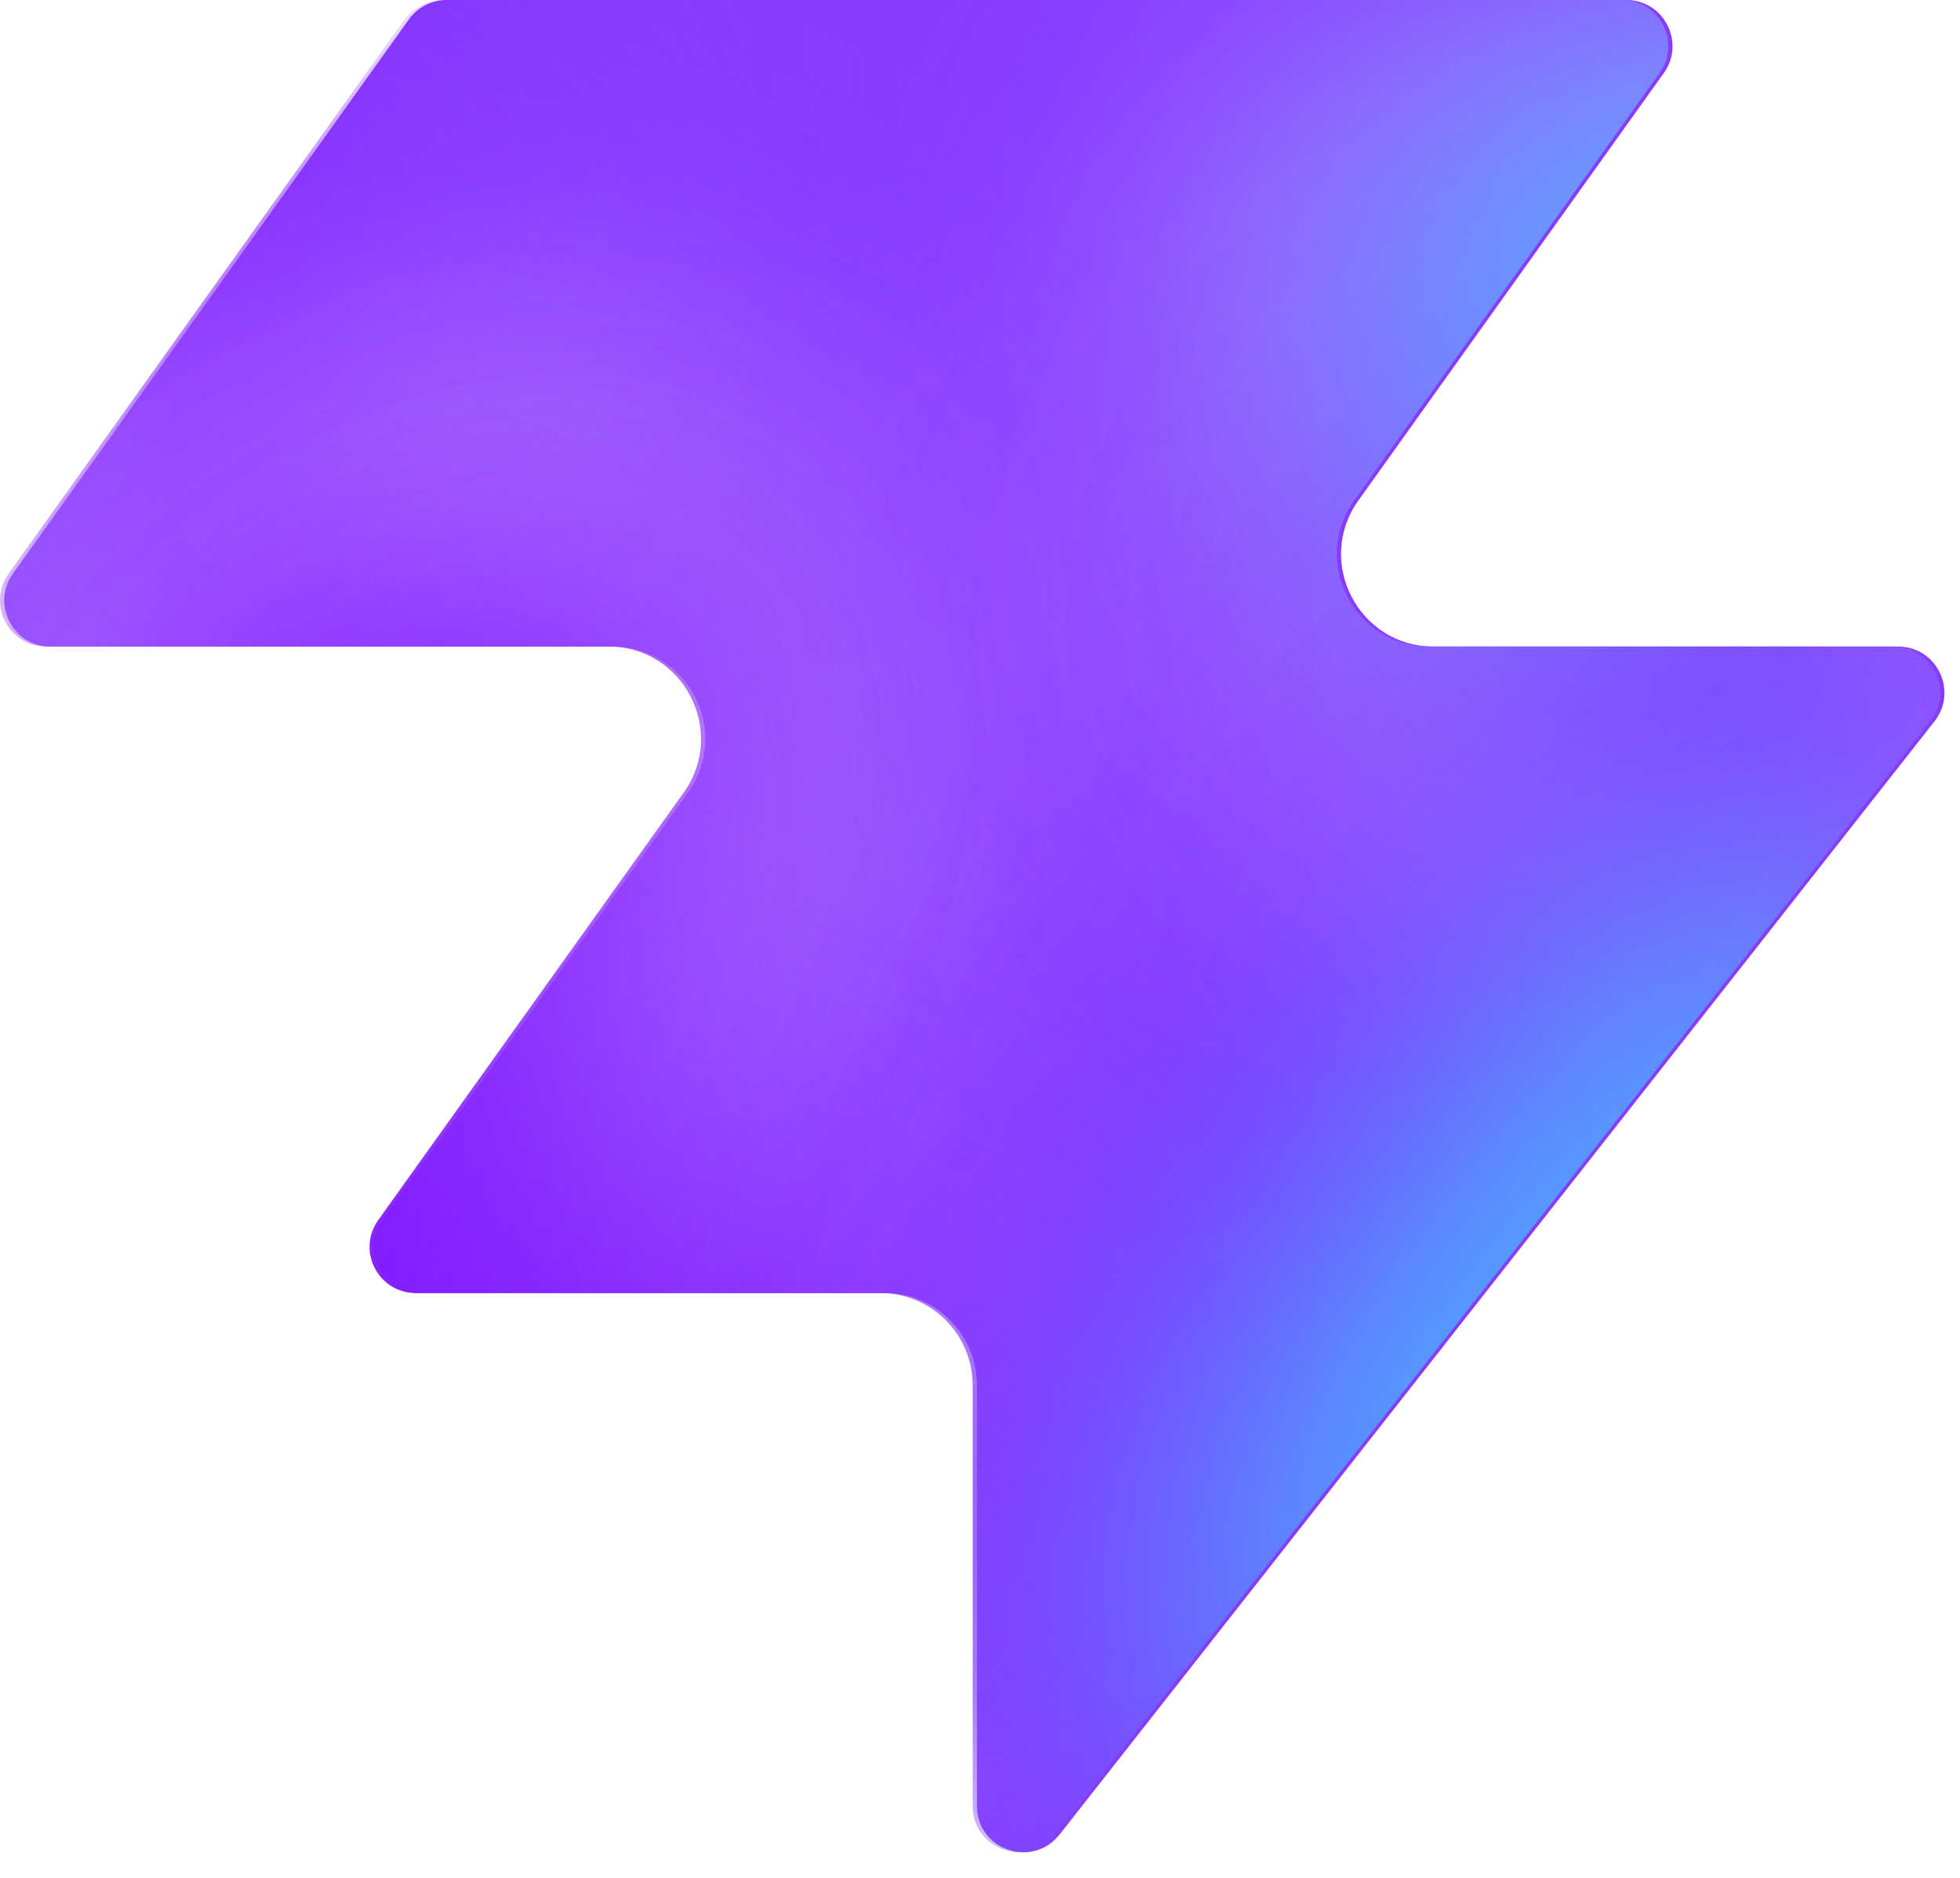
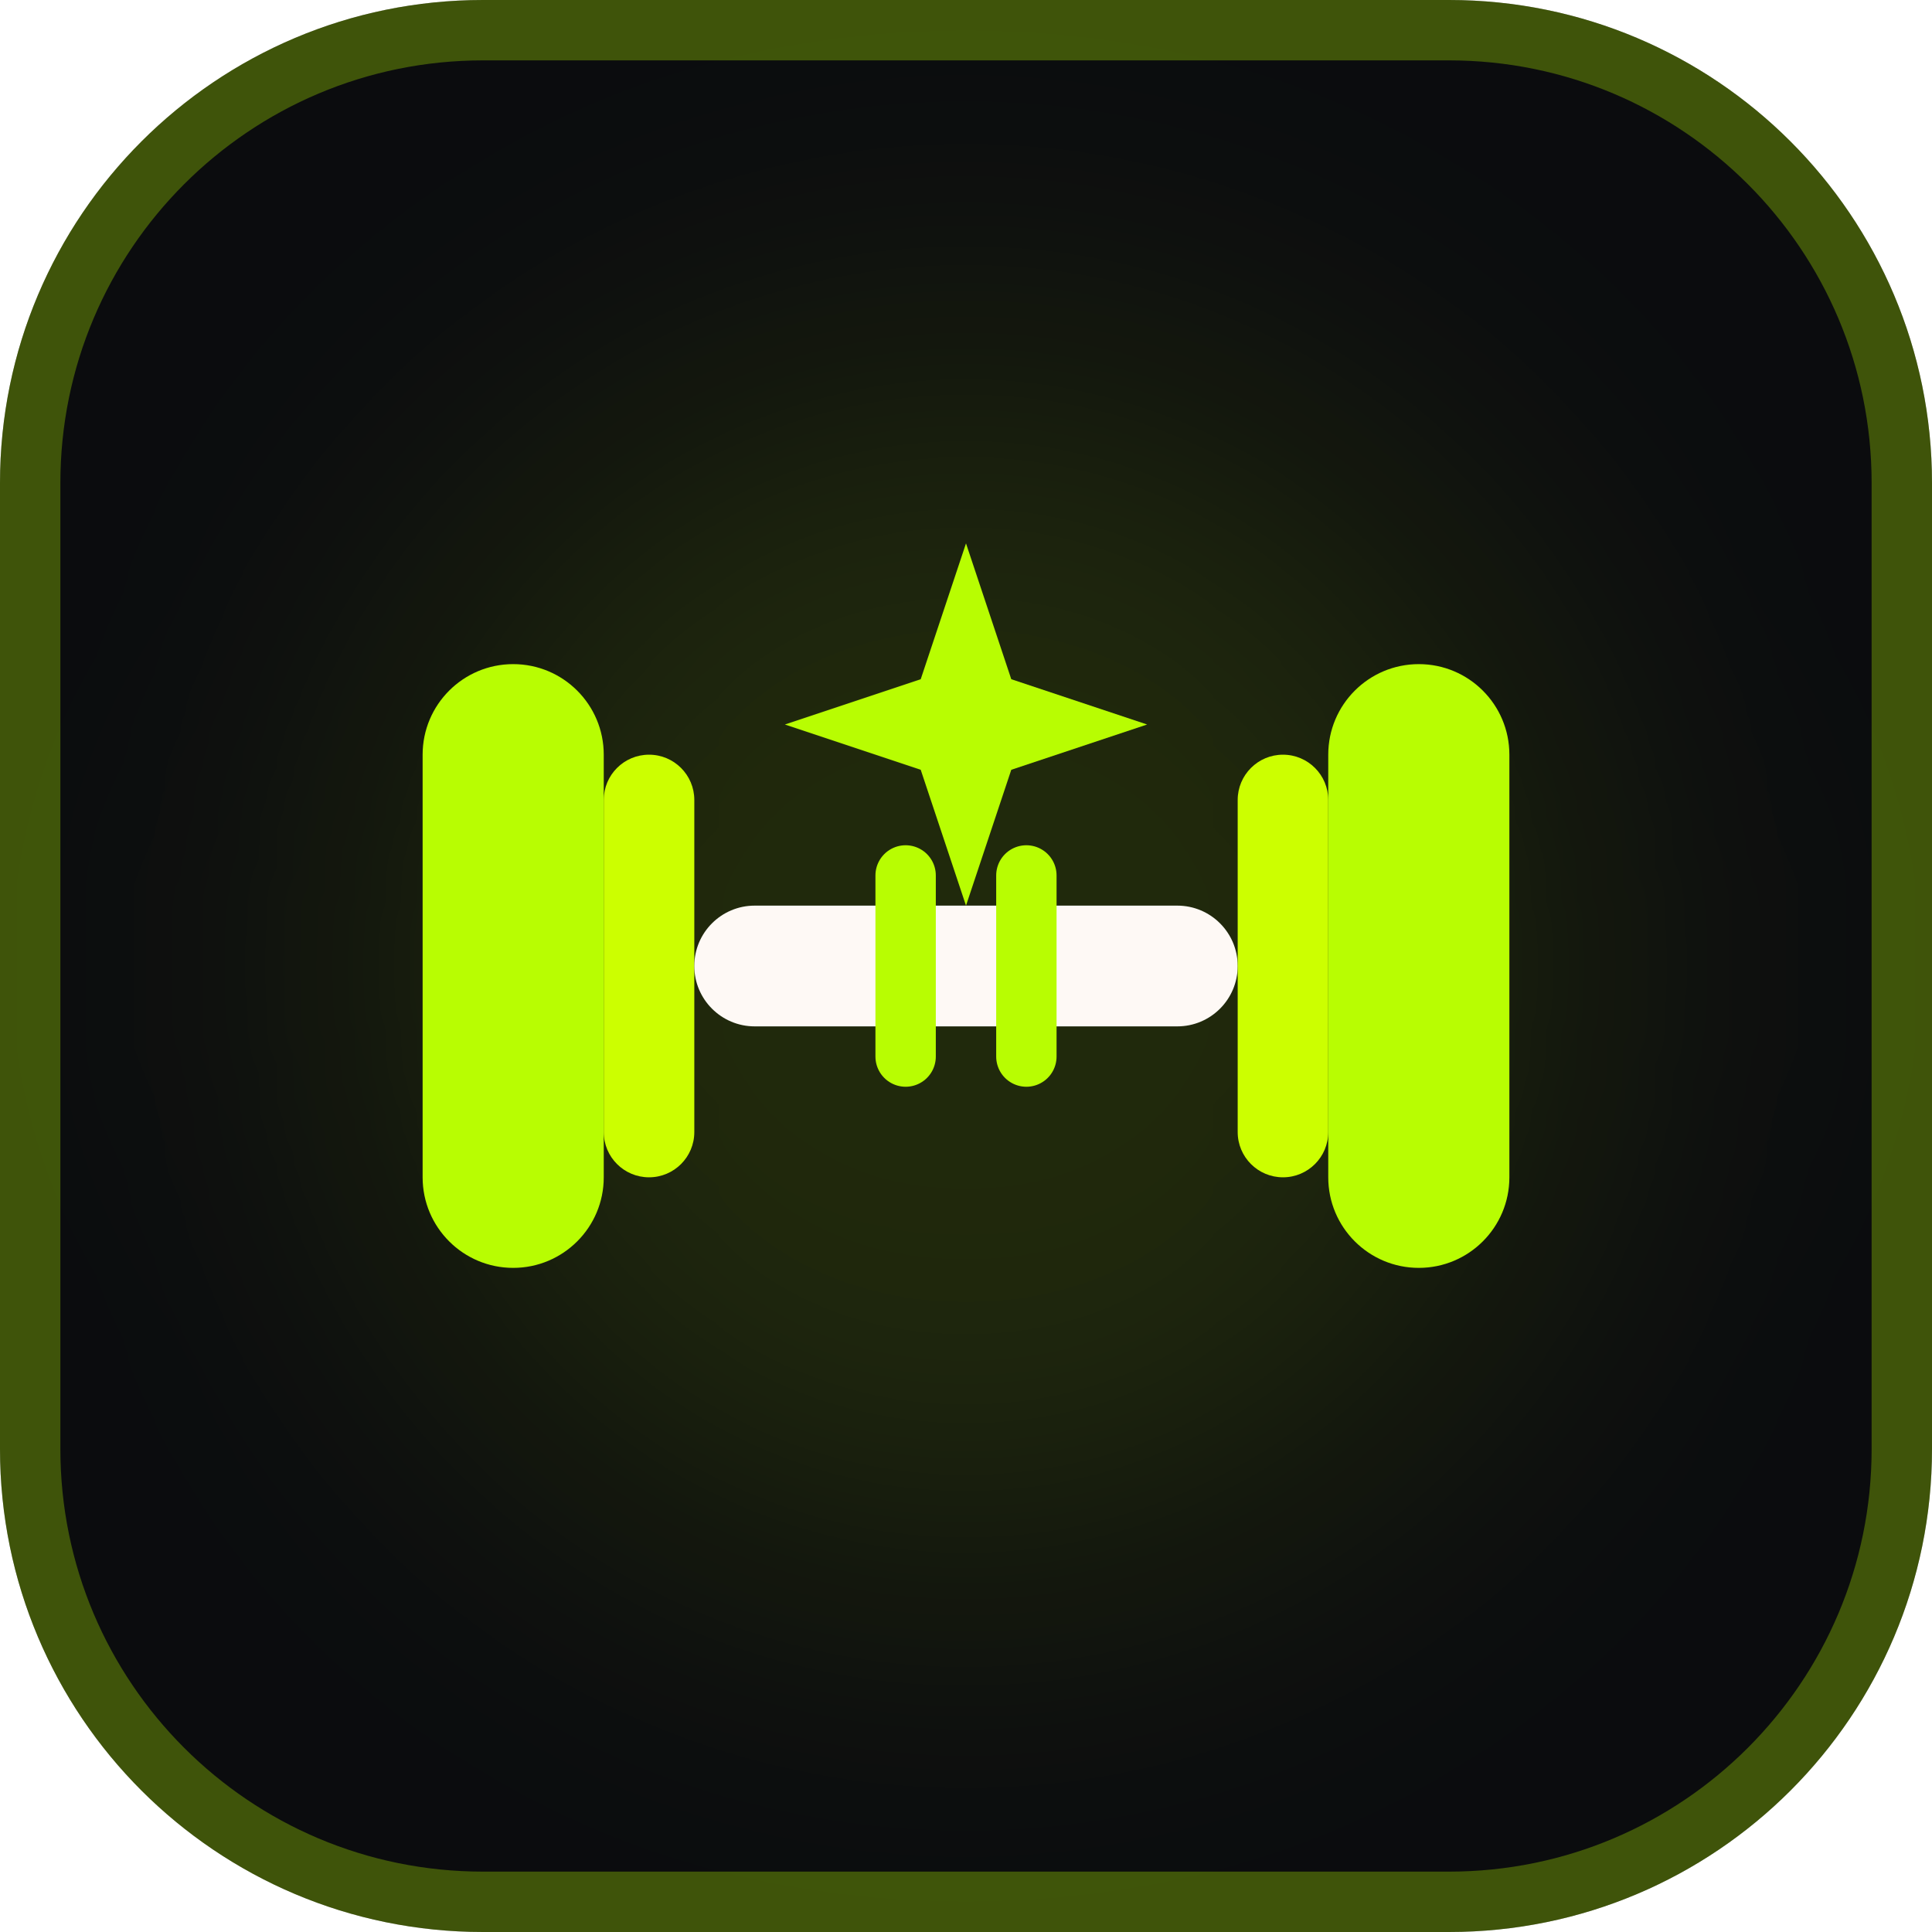
- <svg xmlns="http://www.w3.org/2000/svg" width="48" height="46" fill="none" viewBox="0 0 48 46">
-   <path fill="#863bff" d="M25.946 44.938c-.664.845-2.021.375-2.021-.698V33.937a2.26 2.26 0 0 0-2.262-2.262H10.287c-.92 0-1.456-1.04-.92-1.788l7.48-10.471c1.07-1.497 0-3.578-1.842-3.578H1.237c-.92 0-1.456-1.04-.92-1.788L10.013.474c.214-.297.556-.474.92-.474h28.894c.92 0 1.456 1.04.92 1.788l-7.48 10.471c-1.07 1.498 0 3.579 1.842 3.579h11.377c.943 0 1.473 1.088.89 1.83L25.947 44.94z" style="fill:#863bff;fill:color(display-p3 .525 .23 1);fill-opacity:1" />
-   <mask id="a" width="48" height="46" x="0" y="0" maskUnits="userSpaceOnUse" style="mask-type:alpha">
-     <path fill="#000" d="M25.842 44.938c-.664.844-2.021.375-2.021-.698V33.937a2.26 2.26 0 0 0-2.262-2.262H10.183c-.92 0-1.456-1.04-.92-1.788l7.48-10.471c1.07-1.498 0-3.579-1.842-3.579H1.133c-.92 0-1.456-1.04-.92-1.787L9.91.473c.214-.297.556-.474.92-.474h28.894c.92 0 1.456 1.04.92 1.788l-7.48 10.471c-1.07 1.498 0 3.578 1.842 3.578h11.377c.943 0 1.473 1.088.89 1.832L25.843 44.94z" style="fill:#000;fill-opacity:1" />
-   </mask>
-   <g mask="url(#a)">
-     <g filter="url(#b)">
-       <ellipse cx="5.508" cy="14.704" fill="#ede6ff" rx="5.508" ry="14.704" style="fill:#ede6ff;fill:color(display-p3 .927 .903 1);fill-opacity:1" transform="matrix(.00324 1 1 -.00324 -4.47 31.516)" />
-     </g>
-     <g filter="url(#c)">
-       <ellipse cx="10.399" cy="29.851" fill="#ede6ff" rx="10.399" ry="29.851" style="fill:#ede6ff;fill:color(display-p3 .927 .903 1);fill-opacity:1" transform="matrix(.00324 1 1 -.00324 -39.328 7.883)" />
-     </g>
-     <g filter="url(#d)">
-       <ellipse cx="5.508" cy="30.487" fill="#7e14ff" rx="5.508" ry="30.487" style="fill:#7e14ff;fill:color(display-p3 .492 .077 1);fill-opacity:1" transform="rotate(89.814 -25.913 -14.639)scale(1 -1)" />
-     </g>
-     <g filter="url(#e)">
-       <ellipse cx="5.508" cy="30.599" fill="#7e14ff" rx="5.508" ry="30.599" style="fill:#7e14ff;fill:color(display-p3 .492 .077 1);fill-opacity:1" transform="rotate(89.814 -32.644 -3.334)scale(1 -1)" />
-     </g>
-     <g filter="url(#f)">
-       <ellipse cx="5.508" cy="30.599" fill="#7e14ff" rx="5.508" ry="30.599" style="fill:#7e14ff;fill:color(display-p3 .492 .077 1);fill-opacity:1" transform="matrix(.00324 1 1 -.00324 -34.34 30.47)" />
-     </g>
-     <g filter="url(#g)">
-       <ellipse cx="14.072" cy="22.078" fill="#ede6ff" rx="14.072" ry="22.078" style="fill:#ede6ff;fill:color(display-p3 .927 .903 1);fill-opacity:1" transform="rotate(93.35 24.506 48.493)scale(-1 1)" />
-     </g>
-     <g filter="url(#h)">
-       <ellipse cx="3.47" cy="21.501" fill="#7e14ff" rx="3.47" ry="21.501" style="fill:#7e14ff;fill:color(display-p3 .492 .077 1);fill-opacity:1" transform="rotate(89.009 28.708 47.59)scale(-1 1)" />
-     </g>
-     <g filter="url(#i)">
-       <ellipse cx="3.47" cy="21.501" fill="#7e14ff" rx="3.47" ry="21.501" style="fill:#7e14ff;fill:color(display-p3 .492 .077 1);fill-opacity:1" transform="rotate(89.009 28.708 47.59)scale(-1 1)" />
-     </g>
-     <g filter="url(#j)">
-       <ellipse cx=".387" cy="8.972" fill="#7e14ff" rx="4.407" ry="29.108" style="fill:#7e14ff;fill:color(display-p3 .492 .077 1);fill-opacity:1" transform="rotate(39.51 .387 8.972)" />
-     </g>
-     <g filter="url(#k)">
-       <ellipse cx="47.523" cy="-6.092" fill="#7e14ff" rx="4.407" ry="29.108" style="fill:#7e14ff;fill:color(display-p3 .492 .077 1);fill-opacity:1" transform="rotate(37.892 47.523 -6.092)" />
-     </g>
-     <g filter="url(#l)">
-       <ellipse cx="41.412" cy="6.333" fill="#47bfff" rx="5.971" ry="9.665" style="fill:#47bfff;fill:color(display-p3 .28 .748 1);fill-opacity:1" transform="rotate(37.892 41.412 6.333)" />
-     </g>
-     <g filter="url(#m)">
-       <ellipse cx="-1.879" cy="38.332" fill="#7e14ff" rx="4.407" ry="29.108" style="fill:#7e14ff;fill:color(display-p3 .492 .077 1);fill-opacity:1" transform="rotate(37.892 -1.88 38.332)" />
-     </g>
-     <g filter="url(#n)">
-       <ellipse cx="-1.879" cy="38.332" fill="#7e14ff" rx="4.407" ry="29.108" style="fill:#7e14ff;fill:color(display-p3 .492 .077 1);fill-opacity:1" transform="rotate(37.892 -1.88 38.332)" />
-     </g>
-     <g filter="url(#o)">
-       <ellipse cx="35.651" cy="29.907" fill="#7e14ff" rx="4.407" ry="29.108" style="fill:#7e14ff;fill:color(display-p3 .492 .077 1);fill-opacity:1" transform="rotate(37.892 35.651 29.907)" />
-     </g>
-     <g filter="url(#p)">
-       <ellipse cx="38.418" cy="32.4" fill="#47bfff" rx="5.971" ry="15.297" style="fill:#47bfff;fill:color(display-p3 .28 .748 1);fill-opacity:1" transform="rotate(37.892 38.418 32.4)" />
-     </g>
+ <svg xmlns="http://www.w3.org/2000/svg" viewBox="0 0 64 64" fill="none">
+   <rect width="64" height="64" rx="16" fill="#0B0C0E" />
+   <rect x="1" y="1" width="62" height="62" rx="15" stroke="#B8FD02" stroke-opacity="0.3" stroke-width="2" />
+   <circle cx="32" cy="32" r="20" fill="#B8FD02" fill-opacity="0.12" filter="blur(6px)" />
+   <g transform="translate(14, 14)">
+     <rect x="0" y="8" width="6" height="20" rx="3" fill="#B8FD02" />
+     <rect x="6" y="11" width="3" height="14" rx="1.5" fill="#CCFF00" />
+     <rect x="9" y="16" width="18" height="4" rx="2" fill="#FEF9F5" />
+     <line x1="16" y1="15" x2="16" y2="21" stroke="#B8FD02" stroke-width="2" stroke-linecap="round" />
+     <line x1="20" y1="15" x2="20" y2="21" stroke="#B8FD02" stroke-width="2" stroke-linecap="round" />
+     <rect x="27" y="11" width="3" height="14" rx="1.5" fill="#CCFF00" />
+     <rect x="30" y="8" width="6" height="20" rx="3" fill="#B8FD02" />
+     <path d="M18 4L19.5 8.5L24 10L19.5 11.5L18 16L16.5 11.5L12 10L16.5 8.5L18 4Z" fill="#B8FD02" />
  </g>
-   <defs>
-     <filter id="b" width="60.045" height="41.654" x="-19.77" y="16.149" color-interpolation-filters="sRGB" filterUnits="userSpaceOnUse">
-       <feFlood flood-opacity="0" result="BackgroundImageFix" />
-       <feBlend in="SourceGraphic" in2="BackgroundImageFix" result="shape" />
-       <feGaussianBlur result="effect1_foregroundBlur_2002_17158" stdDeviation="7.659" />
-     </filter>
-     <filter id="c" width="90.34" height="51.437" x="-54.613" y="-7.533" color-interpolation-filters="sRGB" filterUnits="userSpaceOnUse">
-       <feFlood flood-opacity="0" result="BackgroundImageFix" />
-       <feBlend in="SourceGraphic" in2="BackgroundImageFix" result="shape" />
-       <feGaussianBlur result="effect1_foregroundBlur_2002_17158" stdDeviation="7.659" />
-     </filter>
-     <filter id="d" width="79.355" height="29.4" x="-49.64" y="2.03" color-interpolation-filters="sRGB" filterUnits="userSpaceOnUse">
-       <feFlood flood-opacity="0" result="BackgroundImageFix" />
-       <feBlend in="SourceGraphic" in2="BackgroundImageFix" result="shape" />
-       <feGaussianBlur result="effect1_foregroundBlur_2002_17158" stdDeviation="4.596" />
-     </filter>
-     <filter id="e" width="79.579" height="29.4" x="-45.045" y="20.029" color-interpolation-filters="sRGB" filterUnits="userSpaceOnUse">
-       <feFlood flood-opacity="0" result="BackgroundImageFix" />
-       <feBlend in="SourceGraphic" in2="BackgroundImageFix" result="shape" />
-       <feGaussianBlur result="effect1_foregroundBlur_2002_17158" stdDeviation="4.596" />
-     </filter>
-     <filter id="f" width="79.579" height="29.4" x="-43.513" y="21.178" color-interpolation-filters="sRGB" filterUnits="userSpaceOnUse">
-       <feFlood flood-opacity="0" result="BackgroundImageFix" />
-       <feBlend in="SourceGraphic" in2="BackgroundImageFix" result="shape" />
-       <feGaussianBlur result="effect1_foregroundBlur_2002_17158" stdDeviation="4.596" />
-     </filter>
-     <filter id="g" width="74.749" height="58.852" x="15.756" y="-17.901" color-interpolation-filters="sRGB" filterUnits="userSpaceOnUse">
-       <feFlood flood-opacity="0" result="BackgroundImageFix" />
-       <feBlend in="SourceGraphic" in2="BackgroundImageFix" result="shape" />
-       <feGaussianBlur result="effect1_foregroundBlur_2002_17158" stdDeviation="7.659" />
-     </filter>
-     <filter id="h" width="61.377" height="25.362" x="23.548" y="2.284" color-interpolation-filters="sRGB" filterUnits="userSpaceOnUse">
-       <feFlood flood-opacity="0" result="BackgroundImageFix" />
-       <feBlend in="SourceGraphic" in2="BackgroundImageFix" result="shape" />
-       <feGaussianBlur result="effect1_foregroundBlur_2002_17158" stdDeviation="4.596" />
-     </filter>
-     <filter id="i" width="61.377" height="25.362" x="23.548" y="2.284" color-interpolation-filters="sRGB" filterUnits="userSpaceOnUse">
-       <feFlood flood-opacity="0" result="BackgroundImageFix" />
-       <feBlend in="SourceGraphic" in2="BackgroundImageFix" result="shape" />
-       <feGaussianBlur result="effect1_foregroundBlur_2002_17158" stdDeviation="4.596" />
-     </filter>
-     <filter id="j" width="56.045" height="63.649" x="-27.636" y="-22.853" color-interpolation-filters="sRGB" filterUnits="userSpaceOnUse">
-       <feFlood flood-opacity="0" result="BackgroundImageFix" />
-       <feBlend in="SourceGraphic" in2="BackgroundImageFix" result="shape" />
-       <feGaussianBlur result="effect1_foregroundBlur_2002_17158" stdDeviation="4.596" />
-     </filter>
-     <filter id="k" width="54.814" height="64.646" x="20.116" y="-38.415" color-interpolation-filters="sRGB" filterUnits="userSpaceOnUse">
-       <feFlood flood-opacity="0" result="BackgroundImageFix" />
-       <feBlend in="SourceGraphic" in2="BackgroundImageFix" result="shape" />
-       <feGaussianBlur result="effect1_foregroundBlur_2002_17158" stdDeviation="4.596" />
-     </filter>
-     <filter id="l" width="33.541" height="35.313" x="24.641" y="-11.323" color-interpolation-filters="sRGB" filterUnits="userSpaceOnUse">
-       <feFlood flood-opacity="0" result="BackgroundImageFix" />
-       <feBlend in="SourceGraphic" in2="BackgroundImageFix" result="shape" />
-       <feGaussianBlur result="effect1_foregroundBlur_2002_17158" stdDeviation="4.596" />
-     </filter>
-     <filter id="m" width="54.814" height="64.646" x="-29.286" y="6.009" color-interpolation-filters="sRGB" filterUnits="userSpaceOnUse">
-       <feFlood flood-opacity="0" result="BackgroundImageFix" />
-       <feBlend in="SourceGraphic" in2="BackgroundImageFix" result="shape" />
-       <feGaussianBlur result="effect1_foregroundBlur_2002_17158" stdDeviation="4.596" />
-     </filter>
-     <filter id="n" width="54.814" height="64.646" x="-29.286" y="6.009" color-interpolation-filters="sRGB" filterUnits="userSpaceOnUse">
-       <feFlood flood-opacity="0" result="BackgroundImageFix" />
-       <feBlend in="SourceGraphic" in2="BackgroundImageFix" result="shape" />
-       <feGaussianBlur result="effect1_foregroundBlur_2002_17158" stdDeviation="4.596" />
-     </filter>
-     <filter id="o" width="54.814" height="64.646" x="8.244" y="-2.416" color-interpolation-filters="sRGB" filterUnits="userSpaceOnUse">
-       <feFlood flood-opacity="0" result="BackgroundImageFix" />
-       <feBlend in="SourceGraphic" in2="BackgroundImageFix" result="shape" />
-       <feGaussianBlur result="effect1_foregroundBlur_2002_17158" stdDeviation="4.596" />
-     </filter>
-     <filter id="p" width="39.409" height="43.623" x="18.713" y="10.588" color-interpolation-filters="sRGB" filterUnits="userSpaceOnUse">
-       <feFlood flood-opacity="0" result="BackgroundImageFix" />
-       <feBlend in="SourceGraphic" in2="BackgroundImageFix" result="shape" />
-       <feGaussianBlur result="effect1_foregroundBlur_2002_17158" stdDeviation="4.596" />
-     </filter>
-   </defs>
</svg>
